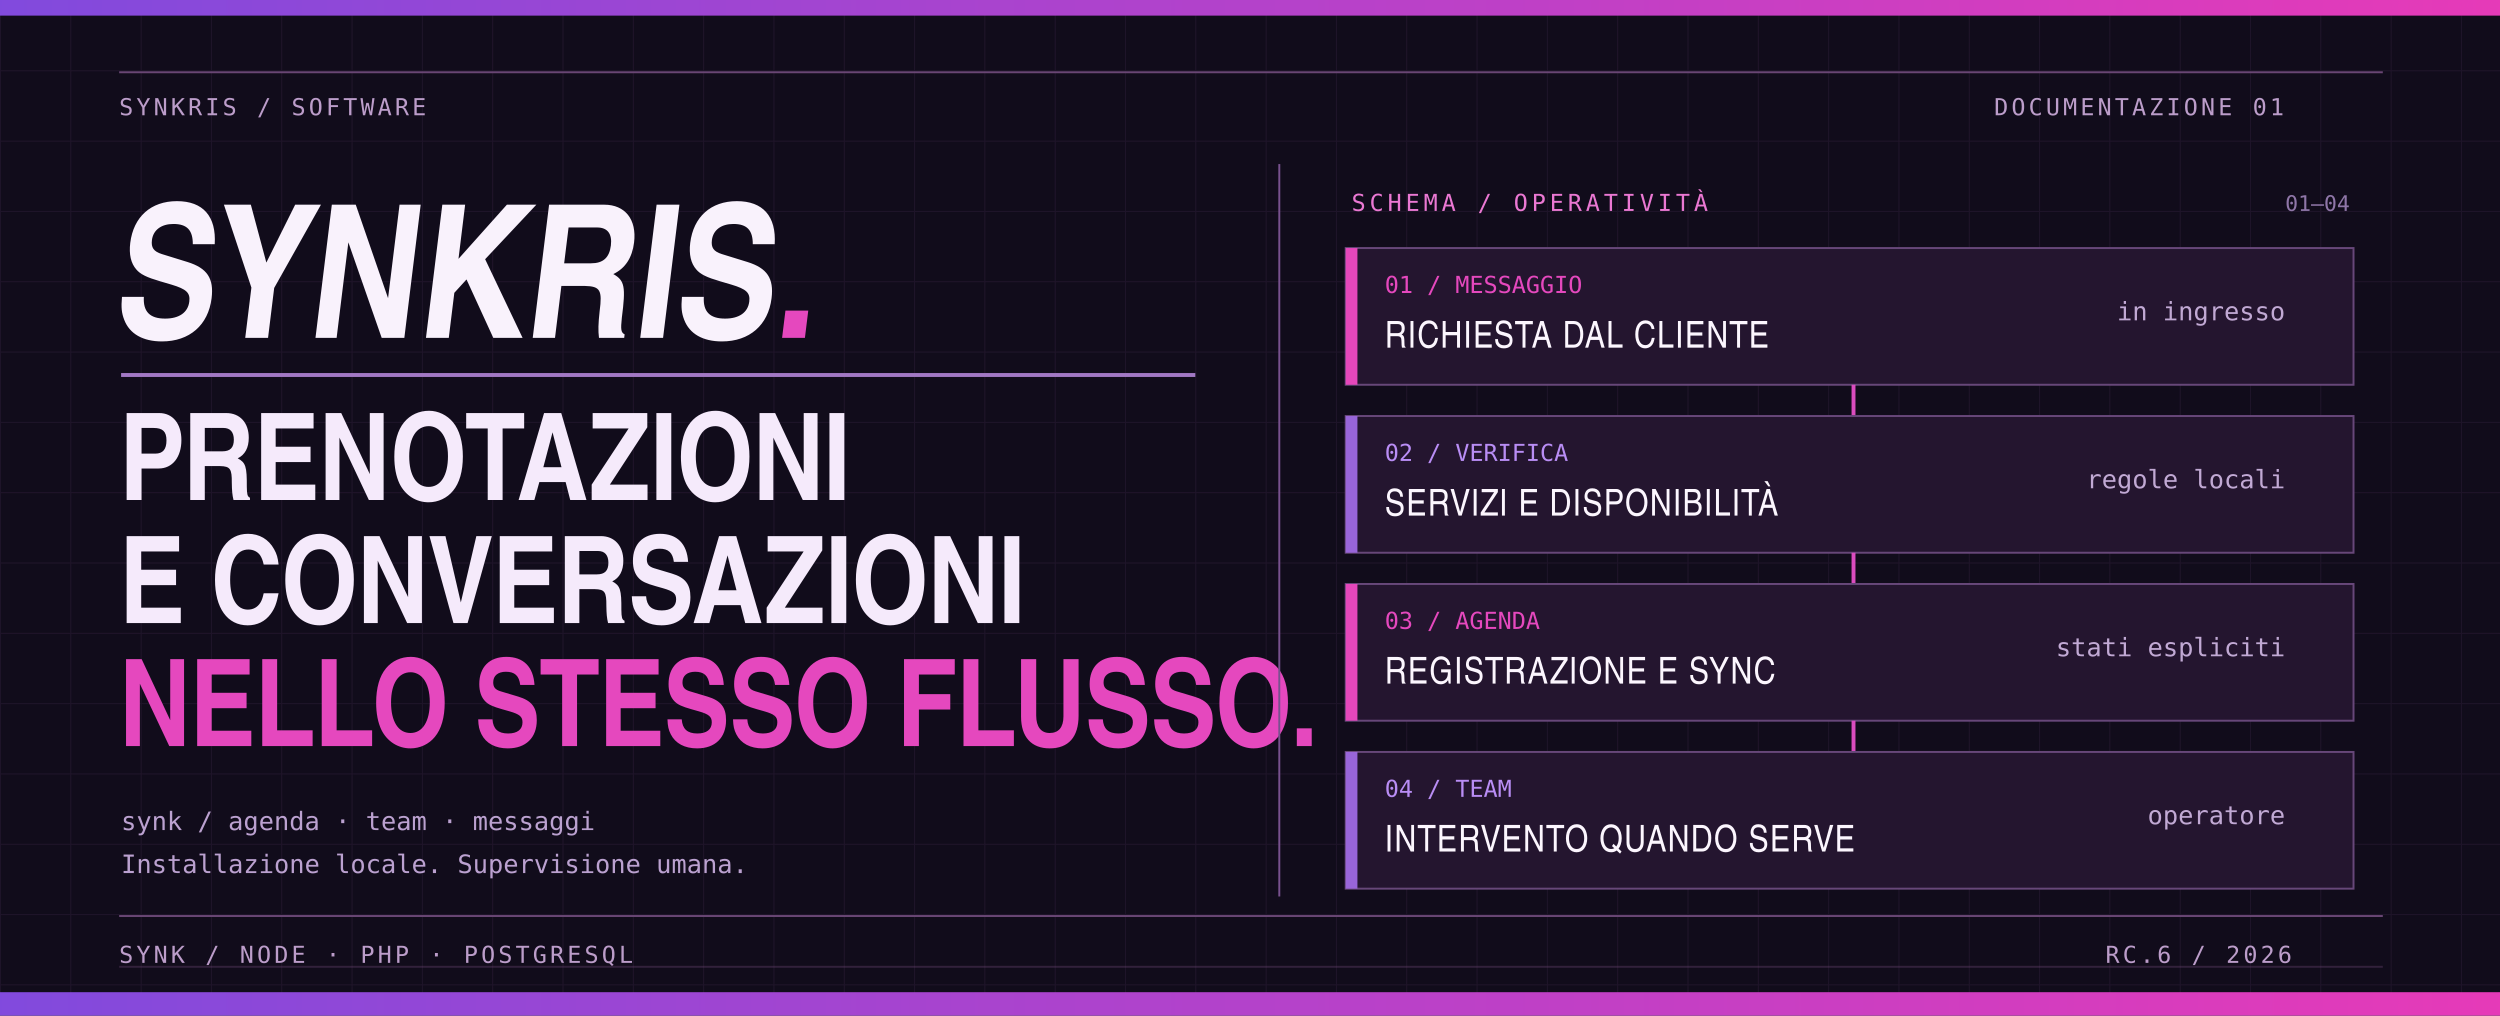
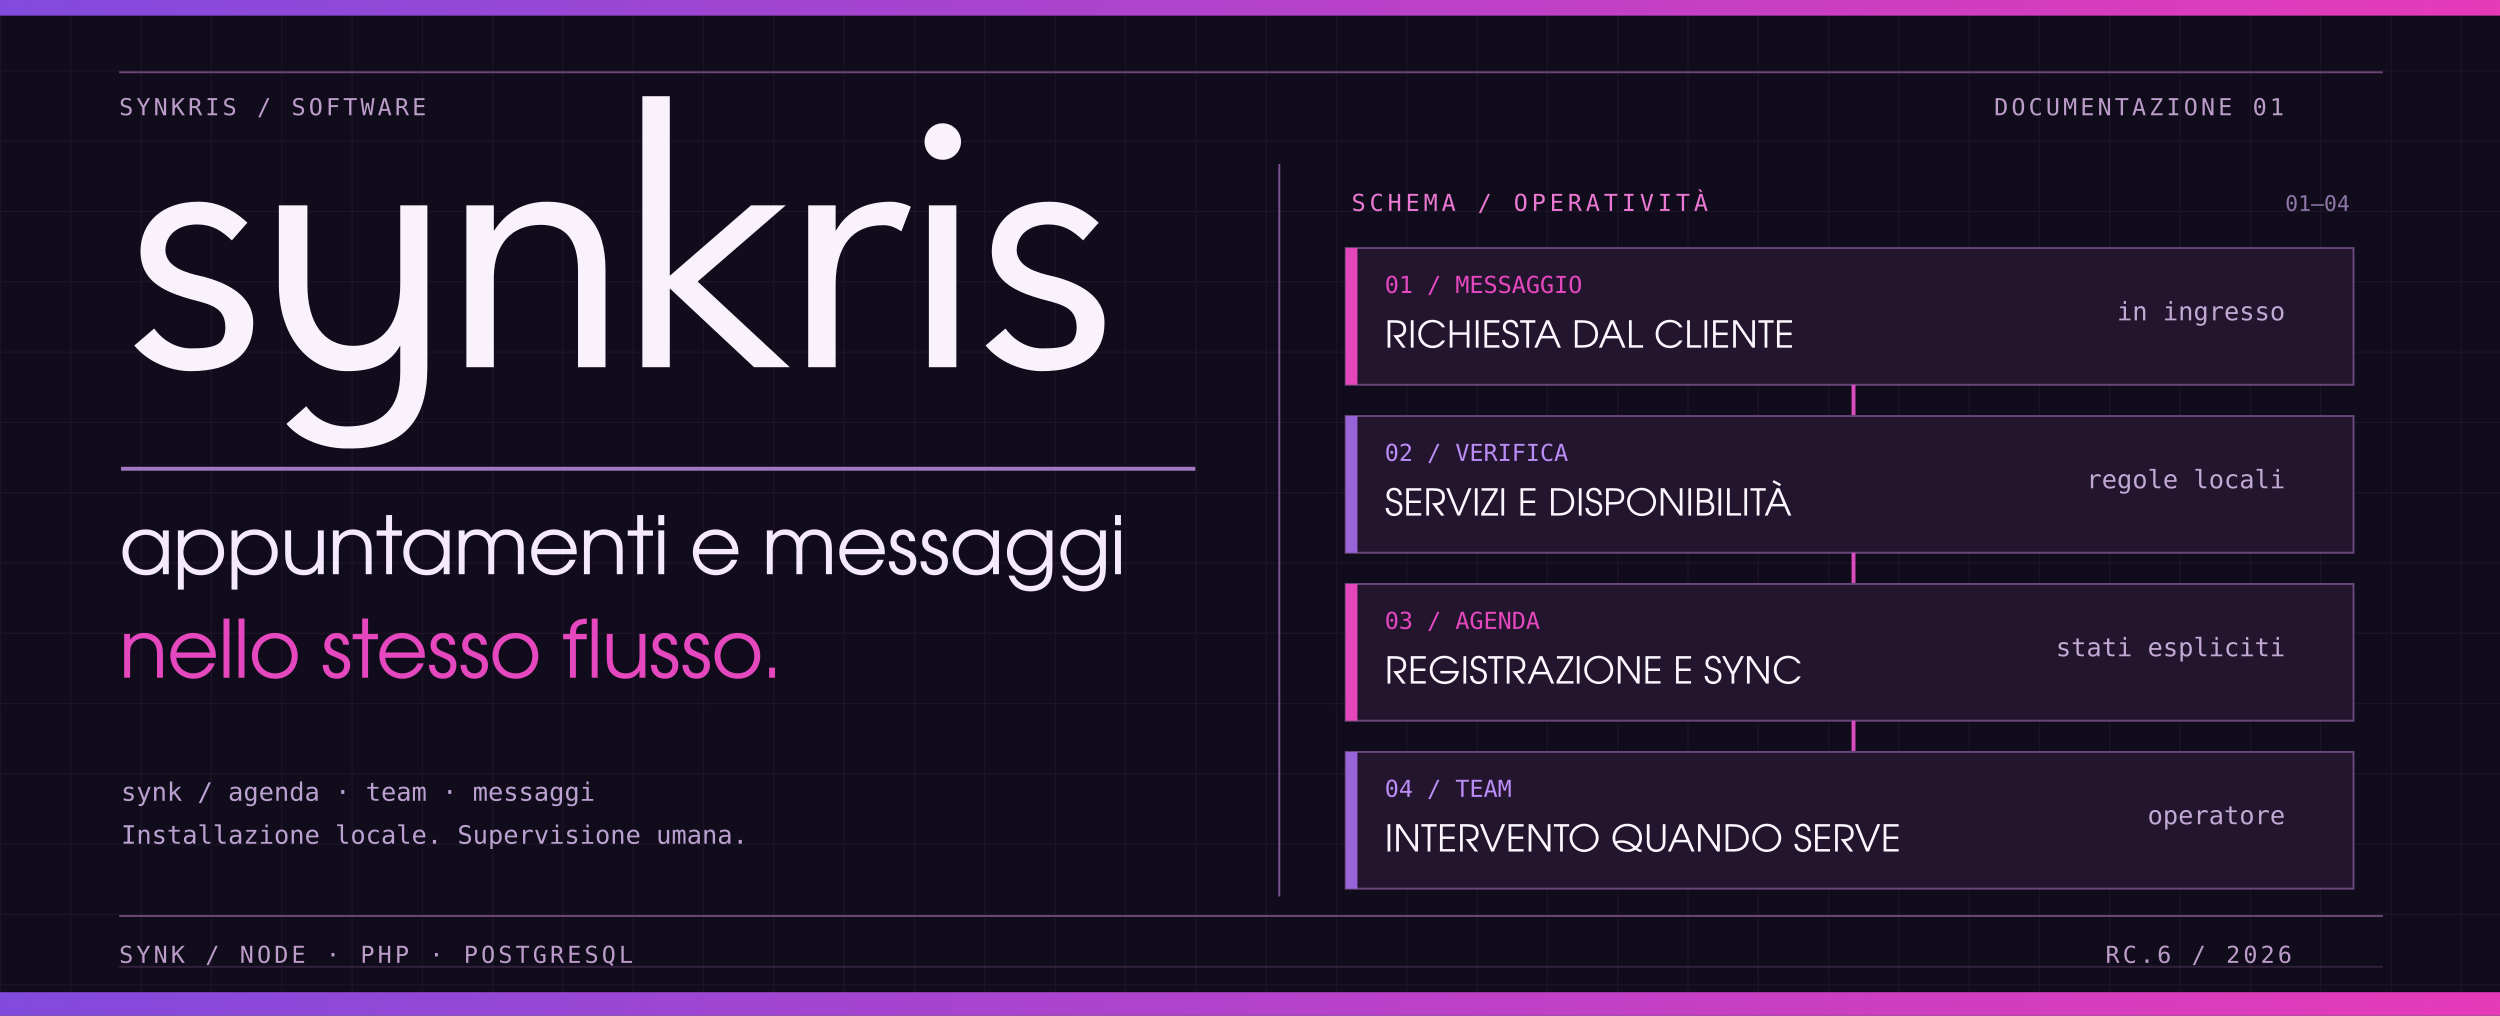
<svg xmlns="http://www.w3.org/2000/svg" width="1280" height="520" viewBox="0 0 1280 520" role="img" aria-labelledby="title desc">
  <defs>
    <pattern id="grid" width="36" height="36" patternUnits="userSpaceOnUse">
      <path d="M36 0H0V36" fill="none" stroke="#644375" stroke-opacity=".16" />
    </pattern>
    <pattern id="scan" width="7" height="7" patternUnits="userSpaceOnUse">
      <path d="M0 6H7" stroke="#D83CBB" stroke-opacity=".08" />
    </pattern>
    <linearGradient id="edge" x1="0" y1="0" x2="1" y2="0">
      <stop stop-color="#814ADD" />
      <stop offset="1" stop-color="#E63AB8" />
    </linearGradient>
  </defs>
  <rect width="1280" height="520" fill="#110C1B" />
  <rect width="1280" height="520" fill="url(#grid)" />
  <path d="M0 0H1280V8H0Z" fill="url(#edge)" />
  <path d="M61 37H1220M61 469H1220" stroke="#694674" stroke-width="1" />
  <path d="M61 495H1220" stroke="#6F4975" stroke-opacity=".35" />
  <g font-family="Consolas,DejaVu Sans Mono,monospace" font-size="12" letter-spacing="1.6" fill="#BC9DCA">
    <text x="61" y="59">SYNKRIS  /  SOFTWARE</text>
    <text x="1021" y="59">DOCUMENTAZIONE  01</text>
    <text x="61" y="493">SYNK  /  NODE · PHP · POSTGRESQL</text>
    <text x="1078" y="493">RC.6  /  2026</text>
  </g>
-   <g transform="translate(58 82) skewX(-7)" font-family="Impact,Nimbus Sans Narrow,DejaVu Sans Condensed,sans-serif" font-weight="900" fill="#F9F2FC">
-     <text x="10" y="91" font-size="95" letter-spacing="-1">SYNKRIS<tspan fill="#E548BE">.</tspan>
-     </text>
+   <g transform="translate(61 188) scale(0.185 -0.185)" fill="#F9F2FC">
+     <path d="M355 400C309 442 265 458 219 458C121 458 59 402 59 319C61 245 110 212 202 187C261 172 294 162 294 108C292 62 266 52 199 52C161 52 123 71 97 107L42 60C79 14 143 -11 197 -11C315 -11 371 39 371 122V124C371 199 297 234 231 251C180 262 131 278 128 322C128 369 166 395 216 395C257 395 283 378 312 351ZM778 229C778 122 730 59 648 59C565 59 521 123 521 229V448H442V229C442 90 520 -11 631 -11C698 -11 748 7 778 60V-15C778 -117 724 -164 630 -164C582 -164 541 -142 518 -108L463 -157C501 -202 568 -225 630 -225H641C786 -225 853 -149 853 -1V448H778ZM1346 270C1346 394 1289 458 1185 458C1120 458 1073 431 1037 377V448H961V0H1037V252C1039 341 1086 394 1168 394C1236 393 1270 352 1270 267V0H1346ZM1448 750V0H1524V218L1757 0H1856L1601 237L1845 448H1749L1524 253V750ZM2191 444C2173 454 2147 458 2138 458C2064 458 2015 432 1983 377V448H1907V0H1983V235C1985 336 2029 393 2115 393C2136 393 2148 386 2165 376ZM2241 448V0H2317V448ZM2279 675C2251 675 2229 652 2229 624C2229 596 2251 574 2279 574C2307 574 2330 596 2330 624C2330 652 2307 675 2279 675ZM2711 400C2665 442 2621 458 2575 458C2477 458 2415 402 2415 319C2417 245 2466 212 2558 187C2617 172 2650 162 2650 108C2648 62 2622 52 2555 52C2517 52 2479 71 2453 107L2398 60C2435 14 2499 -11 2553 -11C2671 -11 2727 39 2727 122V124C2727 199 2653 234 2587 251C2536 262 2487 278 2484 322C2484 369 2522 395 2572 395C2613 395 2639 378 2668 351Z" />
  </g>
-   <path d="M62 192H612" stroke="#A278C5" stroke-width="2" />
-   <g font-family="Impact,Nimbus Sans Narrow,DejaVu Sans Condensed,sans-serif" font-weight="850" font-stretch="condensed" letter-spacing="-.6">
-     <text x="61" y="256" font-size="62" fill="#F5EAFB">PRENOTAZIONI</text>
-     <text x="61" y="319" font-size="62" fill="#F5EAFB">E CONVERSAZIONI</text>
-     <text x="61" y="382" font-size="62" fill="#E548BE">NELLO STESSO FLUSSO.</text>
+   <path d="M62 240H612" stroke="#A278C5" stroke-width="2" />
+   <g font-family="Universalis ADF Std,URW Gothic,Arial,sans-serif" font-weight="400" letter-spacing="-.5">
+     <text x="61" y="294" font-size="41" fill="#F5EAFB">appuntamenti e messaggi</text>
+     <text x="61" y="347" font-size="41" fill="#E548BE">nello stesso flusso.</text>
  </g>
  <g font-family="Consolas,DejaVu Sans Mono,monospace" fill="#BBA1D0" font-size="13">
-     <text x="62" y="425">synk  /  agenda · team · messaggi</text>
-     <text x="62" y="447">Installazione locale. Supervisione umana.</text>
+     <text x="62" y="410">synk  /  agenda · team · messaggi</text>
+     <text x="62" y="432">Installazione locale. Supervisione umana.</text>
  </g>
  <path d="M655 84V459" stroke="#78518E" stroke-width="1" />
  <g font-family="Consolas,DejaVu Sans Mono,monospace">
    <text x="692" y="108" fill="#EB78D3" font-size="12" letter-spacing="2">SCHEMA  /  OPERATIVITÀ</text>
    <text x="1170" y="108" fill="#8F76A8" font-size="11">01—04</text>
    <g>
      <rect x="689" y="127" width="516" height="70" fill="#24152F" stroke="#674779" />
      <rect x="689" y="127" width="6" height="70" fill="#E547BB" />
      <text x="709" y="150" font-size="12" fill="#E548BE">01  /  MESSAGGIO</text>
-       <text x="709" y="178" font-size="19" font-family="Impact,Nimbus Sans Narrow,sans-serif" fill="#FCF6FE" letter-spacing=".6">RICHIESTA DAL CLIENTE</text>
+       <text x="709" y="178" font-size="19" font-family="Universalis ADF Std,URW Gothic,sans-serif" font-weight="400" fill="#FCF6FE" letter-spacing=".1">RICHIESTA DAL CLIENTE</text>
      <text x="1170" y="164" font-size="13" text-anchor="end" fill="#C1A9D4">in ingresso</text>
    </g>
    <path d="M949 197V213" stroke="#DB4CBF" stroke-width="2" />
    <g>
      <rect x="689" y="213" width="516" height="70" fill="#24152F" stroke="#674779" />
      <rect x="689" y="213" width="6" height="70" fill="#9865D9" />
      <text x="709" y="236" font-size="12" fill="#B98DF5">02  /  VERIFICA</text>
-       <text x="709" y="264" font-size="19" font-family="Impact,Nimbus Sans Narrow,sans-serif" fill="#FCF6FE" letter-spacing=".6">SERVIZI E DISPONIBILITÀ</text>
+       <text x="709" y="264" font-size="19" font-family="Universalis ADF Std,URW Gothic,sans-serif" font-weight="400" fill="#FCF6FE" letter-spacing=".1">SERVIZI E DISPONIBILITÀ</text>
      <text x="1170" y="250" font-size="13" text-anchor="end" fill="#C1A9D4">regole locali</text>
    </g>
    <path d="M949 283V299" stroke="#DB4CBF" stroke-width="2" />
    <g>
      <rect x="689" y="299" width="516" height="70" fill="#24152F" stroke="#674779" />
      <rect x="689" y="299" width="6" height="70" fill="#E547BB" />
      <text x="709" y="322" font-size="12" fill="#E548BE">03  /  AGENDA</text>
-       <text x="709" y="350" font-size="19" font-family="Impact,Nimbus Sans Narrow,sans-serif" fill="#FCF6FE" letter-spacing=".6">REGISTRAZIONE E SYNC</text>
+       <text x="709" y="350" font-size="19" font-family="Universalis ADF Std,URW Gothic,sans-serif" font-weight="400" fill="#FCF6FE" letter-spacing=".1">REGISTRAZIONE E SYNC</text>
      <text x="1170" y="336" font-size="13" text-anchor="end" fill="#C1A9D4">stati espliciti</text>
    </g>
    <path d="M949 369V385" stroke="#DB4CBF" stroke-width="2" />
    <g>
      <rect x="689" y="385" width="516" height="70" fill="#24152F" stroke="#674779" />
      <rect x="689" y="385" width="6" height="70" fill="#9865D9" />
      <text x="709" y="408" font-size="12" fill="#B98DF5">04  /  TEAM</text>
-       <text x="709" y="436" font-size="19" font-family="Impact,Nimbus Sans Narrow,sans-serif" fill="#FCF6FE" letter-spacing=".6">INTERVENTO QUANDO SERVE</text>
+       <text x="709" y="436" font-size="19" font-family="Universalis ADF Std,URW Gothic,sans-serif" font-weight="400" fill="#FCF6FE" letter-spacing=".1">INTERVENTO QUANDO SERVE</text>
      <text x="1170" y="422" font-size="13" text-anchor="end" fill="#C1A9D4">operatore</text>
    </g>
  </g>
  <path d="M0 508H1280V520H0Z" fill="url(#edge)" />
</svg>
